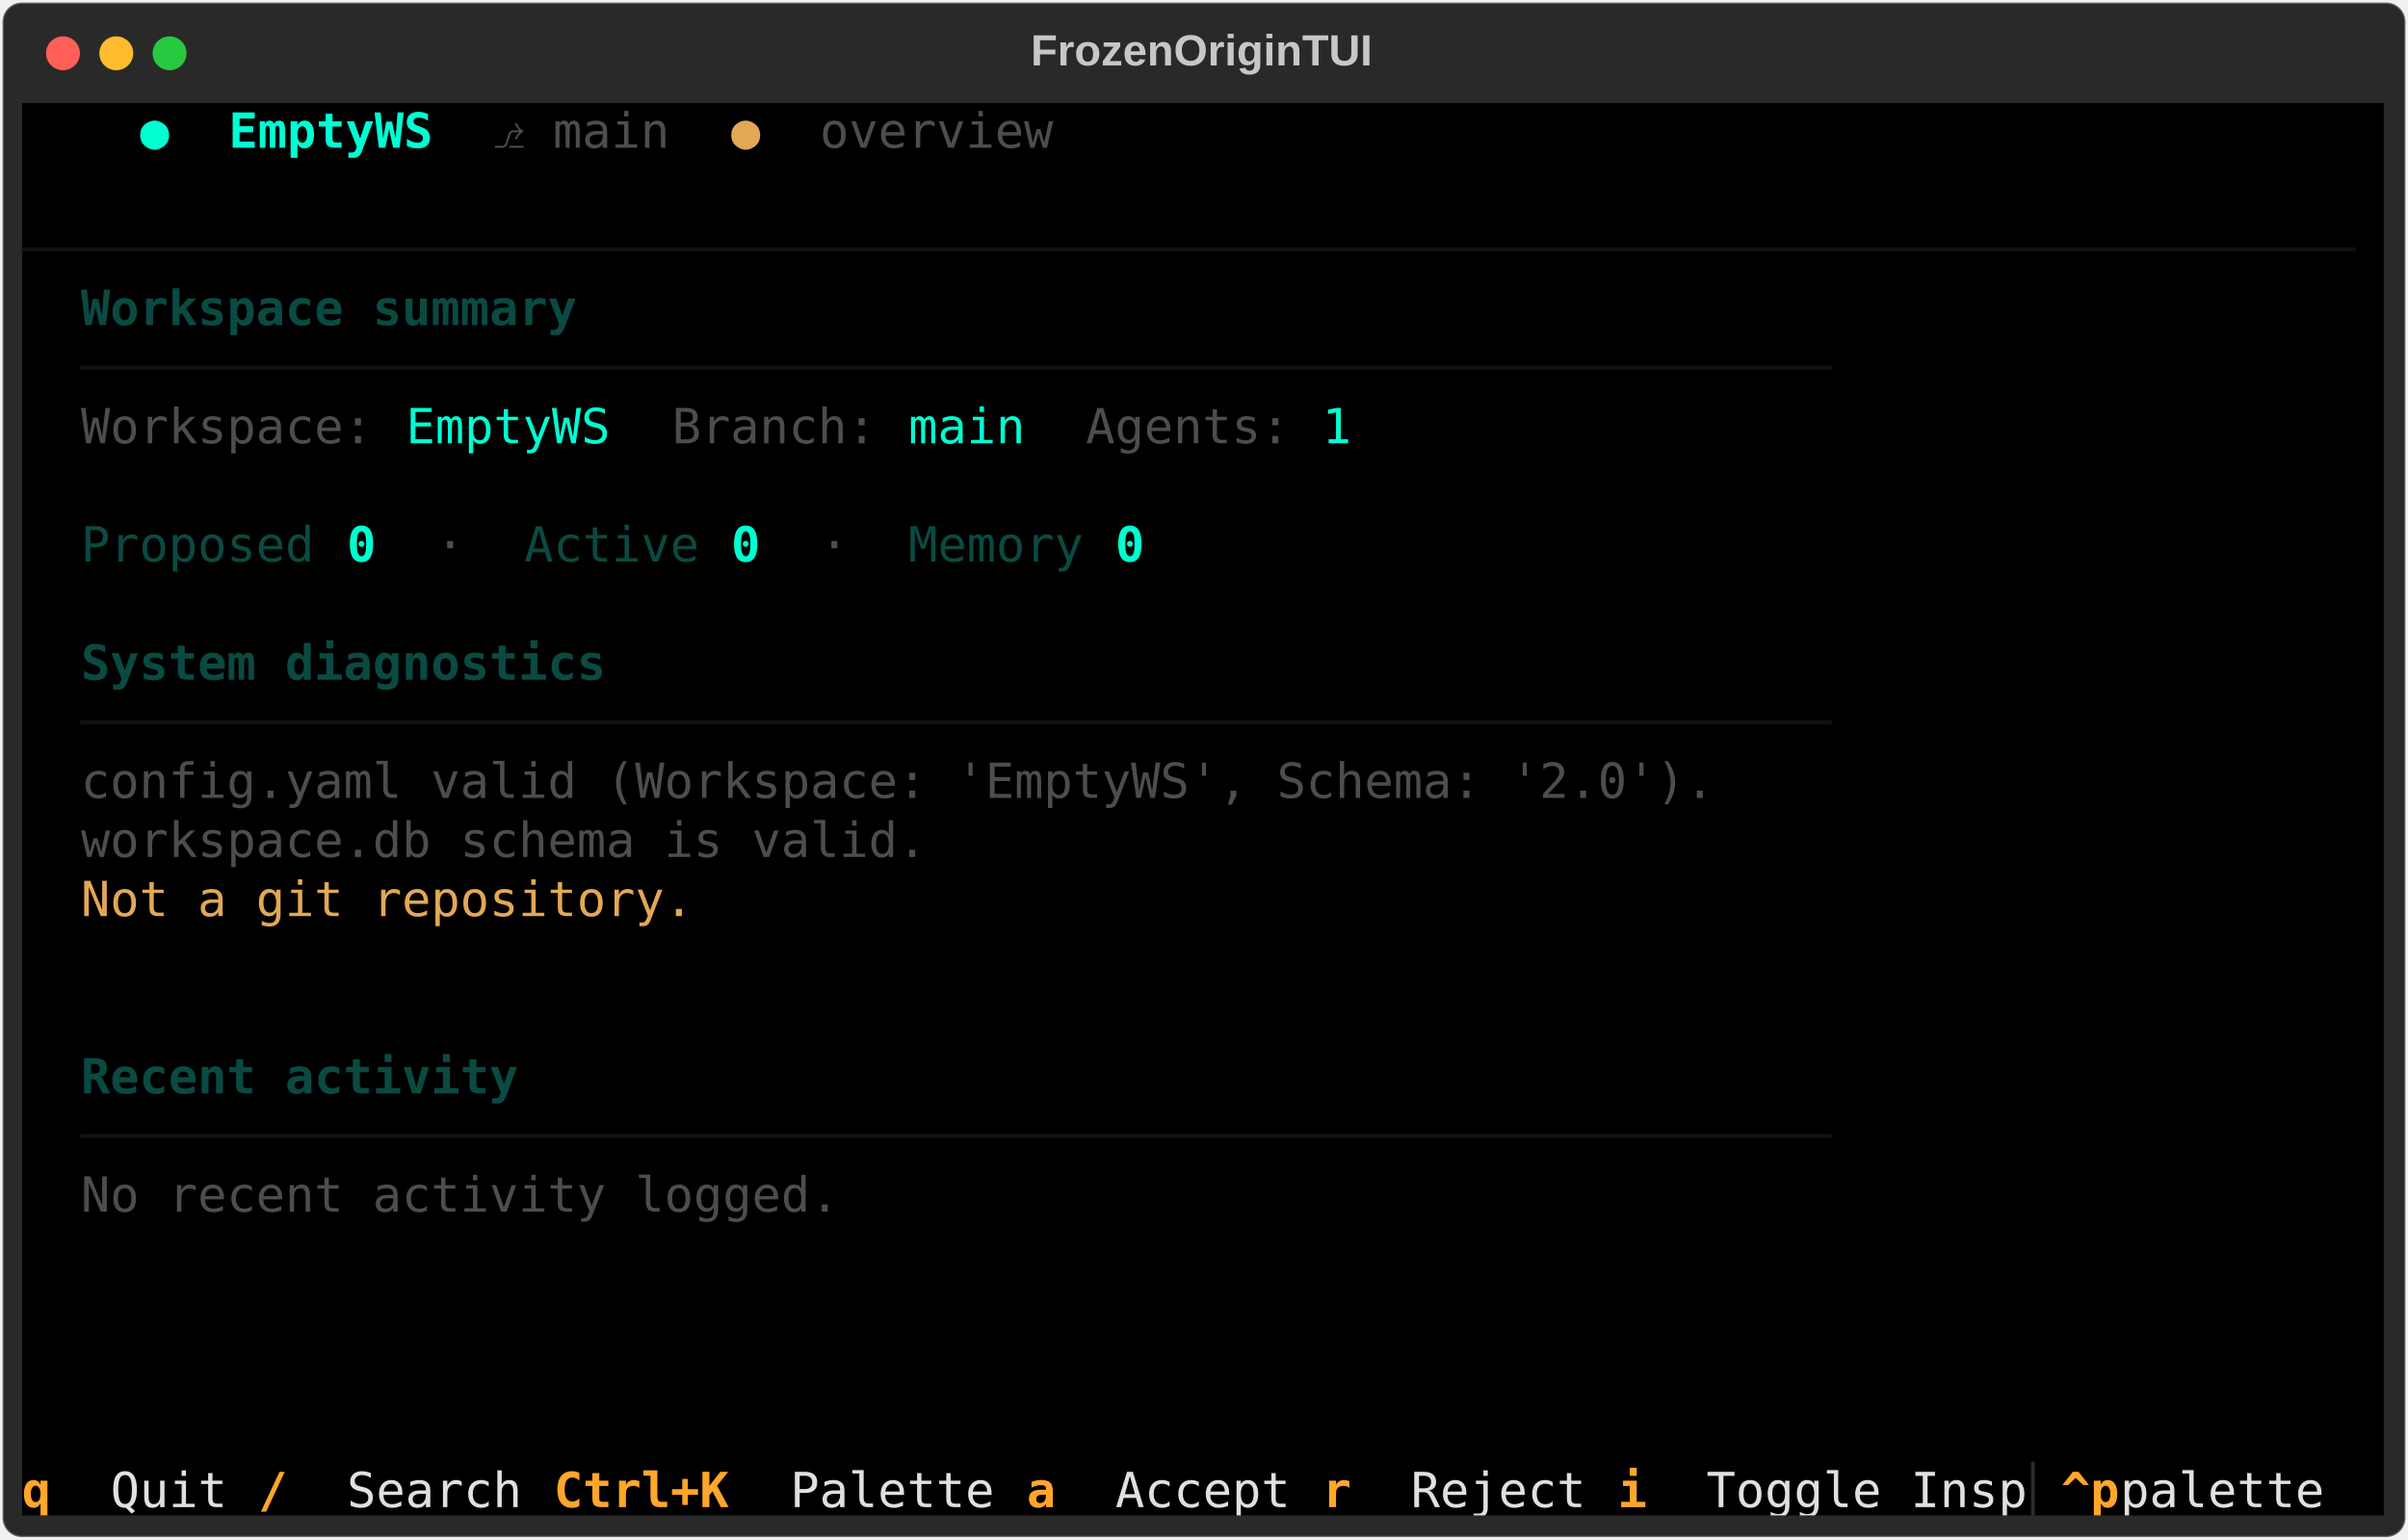
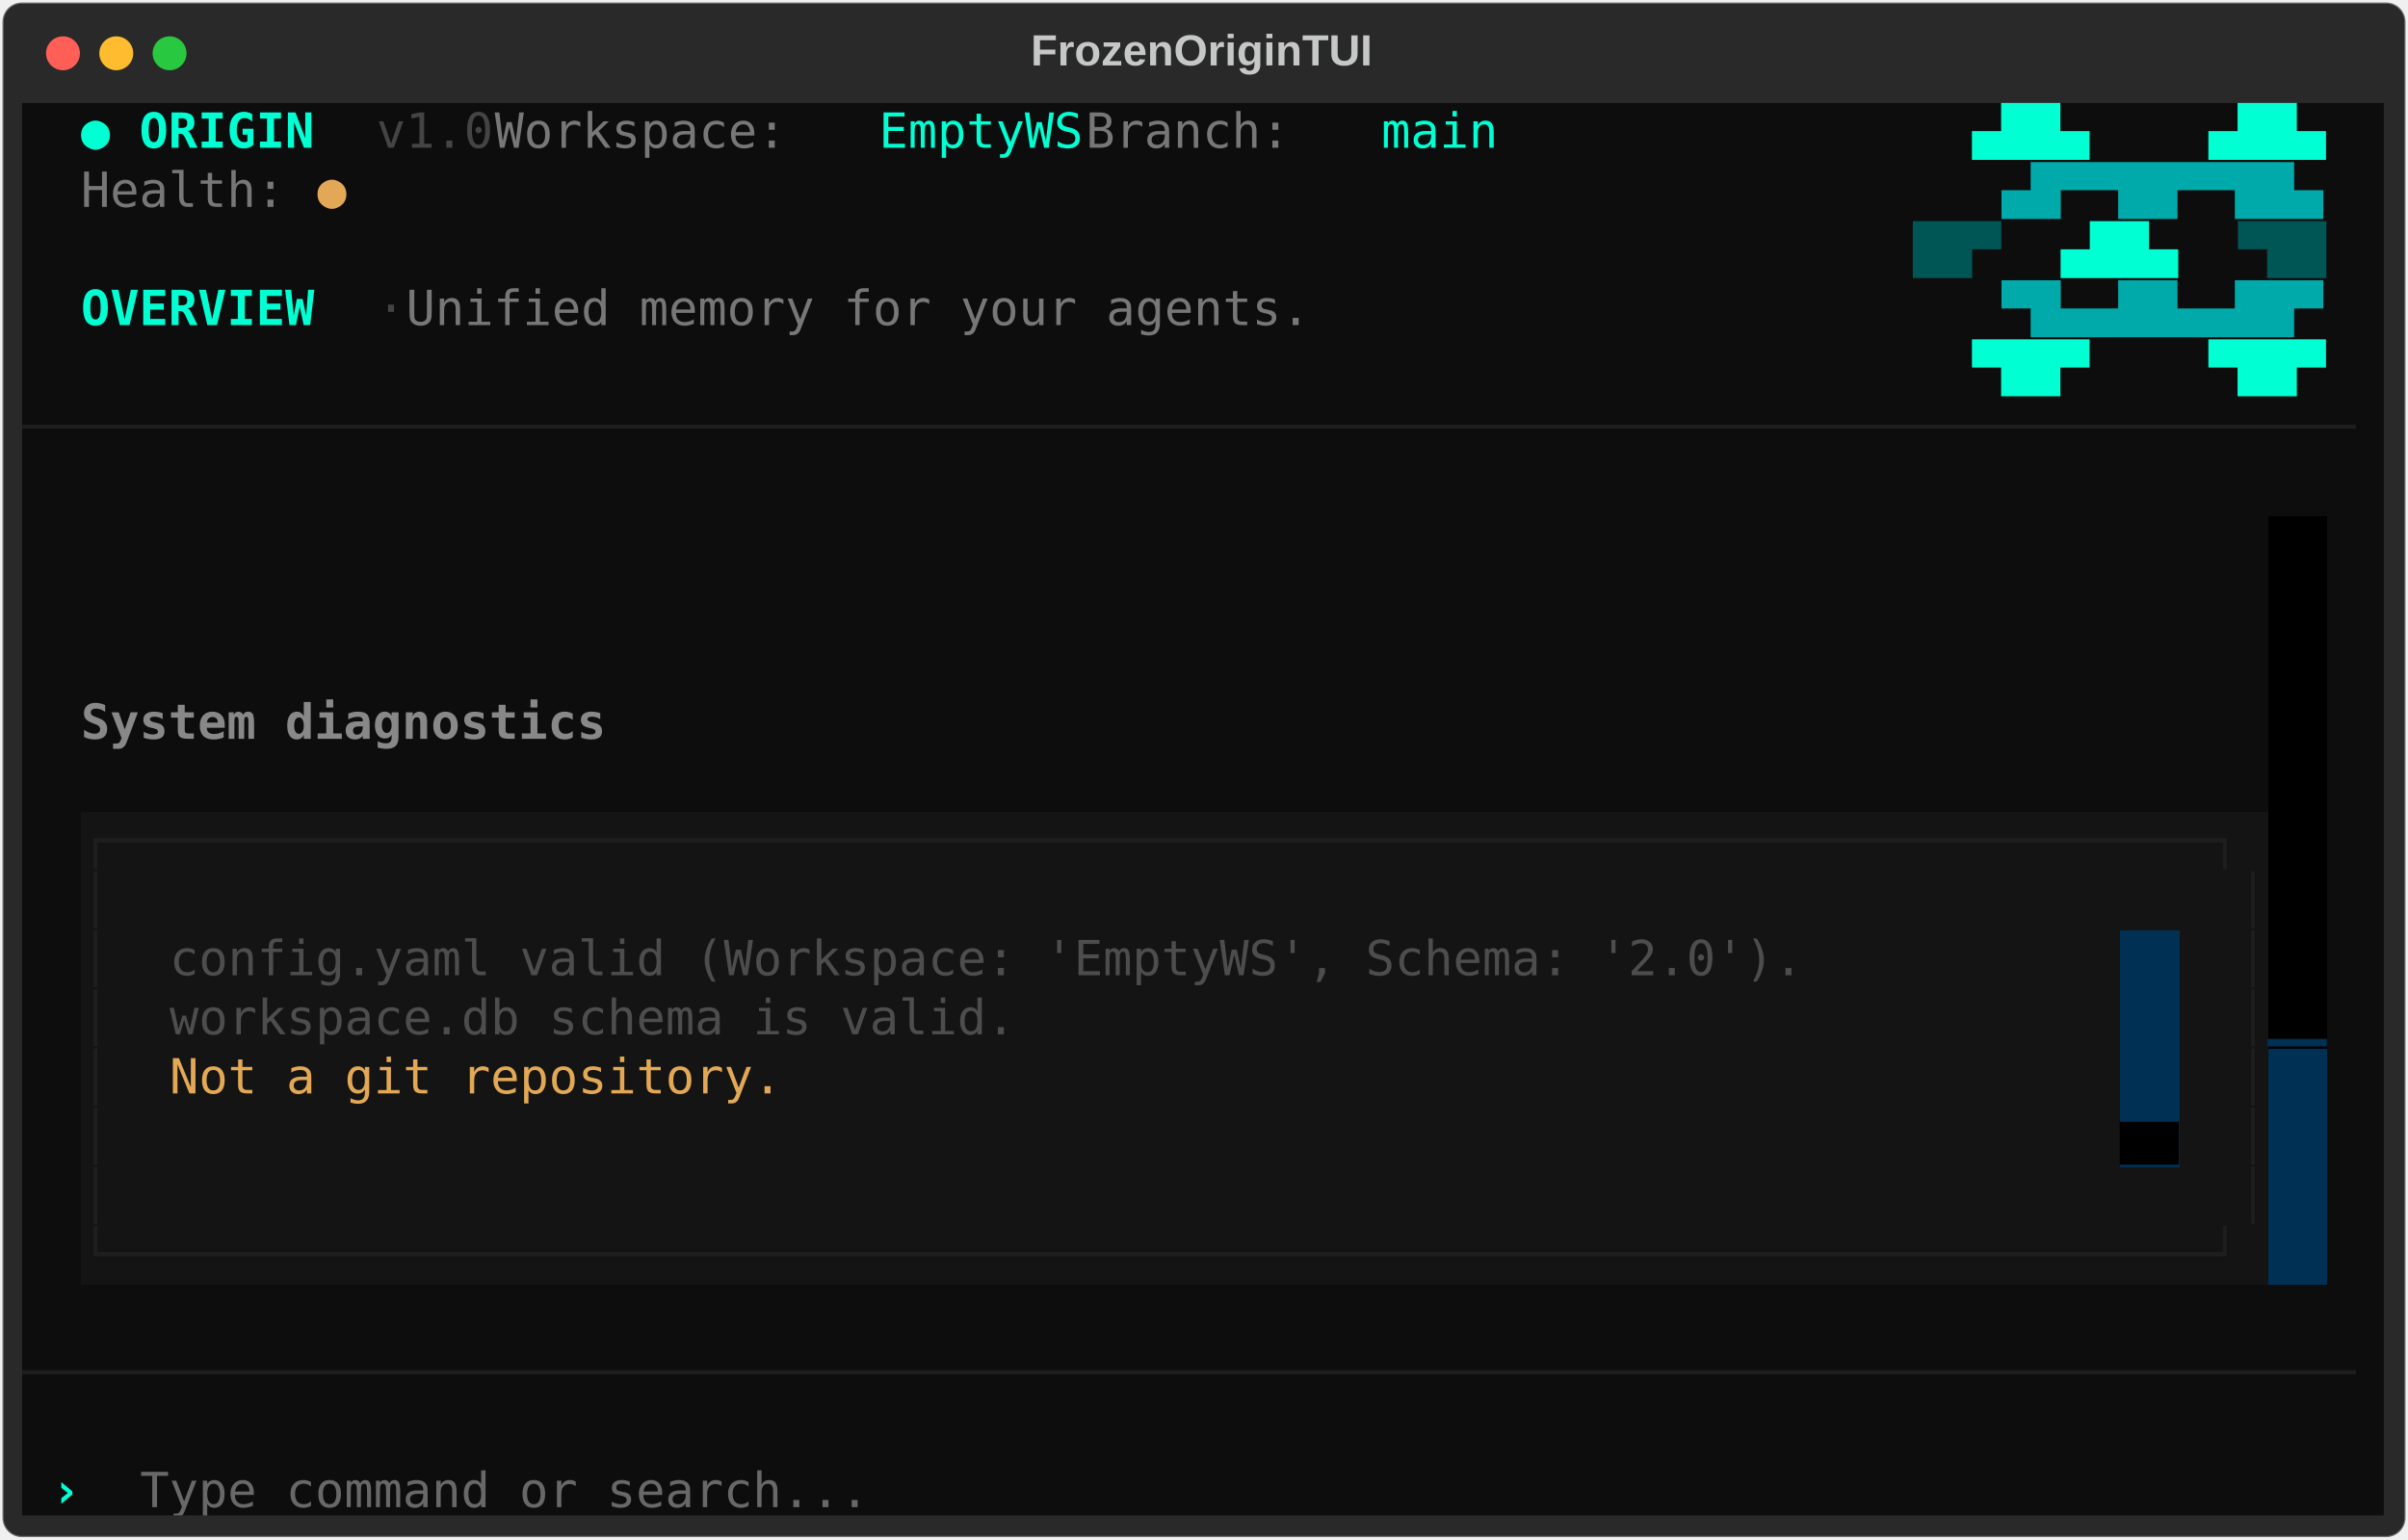
<svg xmlns="http://www.w3.org/2000/svg" class="rich-terminal" viewBox="0 0 994 635.6">
  <style>

    @font-face {
        font-family: "Fira Code";
        src: local("FiraCode-Regular"),
                url("https://cdnjs.cloudflare.com/ajax/libs/firacode/6.2.0/woff2/FiraCode-Regular.woff2") format("woff2"),
                url("https://cdnjs.cloudflare.com/ajax/libs/firacode/6.2.0/woff/FiraCode-Regular.woff") format("woff");
        font-style: normal;
        font-weight: 400;
    }
    @font-face {
        font-family: "Fira Code";
        src: local("FiraCode-Bold"),
                url("https://cdnjs.cloudflare.com/ajax/libs/firacode/6.2.0/woff2/FiraCode-Bold.woff2") format("woff2"),
                url("https://cdnjs.cloudflare.com/ajax/libs/firacode/6.2.0/woff/FiraCode-Bold.woff") format("woff");
        font-style: bold;
        font-weight: 700;
    }

    .terminal-matrix {
        font-family: Fira Code, monospace;
        font-size: 20px;
        line-height: 24.4px;
        font-variant-east-asian: full-width;
    }

    .terminal-title {
        font-size: 18px;
        font-weight: bold;
        font-family: arial;
    }

    .terminal-r1 { fill: #c5c8c6 }
- .terminal-r2 { fill: #4d4d4d }
- .terminal-r3 { fill: #00ffd2;font-weight: bold }
- .terminal-r4 { fill: #e2a855 }
- .terminal-r5 { fill: #111111 }
- .terminal-r6 { fill: #0a4a42;font-weight: bold }
- .terminal-r7 { fill: #e0e0e0 }
- .terminal-r8 { fill: #00ffd2 }
- .terminal-r9 { fill: #0a4a42 }
- .terminal-r10 { fill: #ffa62b;font-weight: bold }
- .terminal-r11 { fill: #2c2c2c }
+ .terminal-r2 { fill: #00ffd2;font-weight: bold }
+ .terminal-r3 { fill: #777777 }
+ .terminal-r4 { fill: #444444 }
+ .terminal-r5 { fill: #00ffd2 }
+ .terminal-r6 { fill: #e2a855 }
+ .terminal-r7 { fill: #00aaaa }
+ .terminal-r8 { fill: #005555 }
+ .terminal-r9 { fill: #1e1e1e }
+ .terminal-r10 { fill: #c0c0c0 }
+ .terminal-r11 { fill: #e0e0e0 }
+ .terminal-r12 { fill: #888888;font-weight: bold }
+ .terminal-r13 { fill: #4d4d4d }
+ .terminal-r14 { fill: #141414 }
+ .terminal-r15 { fill: #003054 }
+ .terminal-r16 { fill: #0d0d0d }
+ .terminal-r17 { fill: #000000 }
+ .terminal-r18 { fill: #686868 }
+ .terminal-r19 { fill: #ffffff }
    </style>
  <defs>
    <clipPath id="terminal-clip-terminal">
      <rect x="0" y="0" width="975.0" height="584.6" />
    </clipPath>
    <clipPath id="terminal-line-0">
      <rect x="0" y="1.5" width="976" height="24.65" />
    </clipPath>
    <clipPath id="terminal-line-1">
      <rect x="0" y="25.9" width="976" height="24.65" />
    </clipPath>
    <clipPath id="terminal-line-2">
      <rect x="0" y="50.3" width="976" height="24.65" />
    </clipPath>
    <clipPath id="terminal-line-3">
      <rect x="0" y="74.7" width="976" height="24.65" />
    </clipPath>
    <clipPath id="terminal-line-4">
      <rect x="0" y="99.1" width="976" height="24.65" />
    </clipPath>
    <clipPath id="terminal-line-5">
      <rect x="0" y="123.5" width="976" height="24.65" />
    </clipPath>
    <clipPath id="terminal-line-6">
      <rect x="0" y="147.9" width="976" height="24.65" />
    </clipPath>
    <clipPath id="terminal-line-7">
      <rect x="0" y="172.3" width="976" height="24.65" />
    </clipPath>
    <clipPath id="terminal-line-8">
      <rect x="0" y="196.7" width="976" height="24.65" />
    </clipPath>
    <clipPath id="terminal-line-9">
      <rect x="0" y="221.1" width="976" height="24.65" />
    </clipPath>
    <clipPath id="terminal-line-10">
      <rect x="0" y="245.5" width="976" height="24.65" />
    </clipPath>
    <clipPath id="terminal-line-11">
      <rect x="0" y="269.9" width="976" height="24.65" />
    </clipPath>
    <clipPath id="terminal-line-12">
      <rect x="0" y="294.3" width="976" height="24.65" />
    </clipPath>
    <clipPath id="terminal-line-13">
      <rect x="0" y="318.7" width="976" height="24.65" />
    </clipPath>
    <clipPath id="terminal-line-14">
      <rect x="0" y="343.1" width="976" height="24.65" />
    </clipPath>
    <clipPath id="terminal-line-15">
      <rect x="0" y="367.5" width="976" height="24.65" />
    </clipPath>
    <clipPath id="terminal-line-16">
      <rect x="0" y="391.9" width="976" height="24.65" />
    </clipPath>
    <clipPath id="terminal-line-17">
      <rect x="0" y="416.3" width="976" height="24.65" />
    </clipPath>
    <clipPath id="terminal-line-18">
      <rect x="0" y="440.7" width="976" height="24.65" />
    </clipPath>
    <clipPath id="terminal-line-19">
      <rect x="0" y="465.1" width="976" height="24.65" />
    </clipPath>
    <clipPath id="terminal-line-20">
      <rect x="0" y="489.5" width="976" height="24.65" />
    </clipPath>
    <clipPath id="terminal-line-21">
      <rect x="0" y="513.9" width="976" height="24.65" />
    </clipPath>
    <clipPath id="terminal-line-22">
      <rect x="0" y="538.3" width="976" height="24.65" />
    </clipPath>
  </defs>
  <rect fill="#292929" stroke="rgba(255,255,255,0.35)" stroke-width="1" x="1" y="1" width="992" height="633.6" rx="8" />
  <text class="terminal-title" fill="#c5c8c6" text-anchor="middle" x="496" y="27">FrozenOriginTUI</text>
  <g transform="translate(26,22)">
    <circle cx="0" cy="0" r="7" fill="#ff5f57" />
    <circle cx="22" cy="0" r="7" fill="#febc2e" />
    <circle cx="44" cy="0" r="7" fill="#28c840" />
  </g>
  <g transform="translate(9, 41)" clip-path="url(#terminal-clip-terminal)">
-     <rect fill="#000000" x="0" y="1.5" width="24.4" height="24.65" shape-rendering="crispEdges" />
-     <rect fill="#000000" x="24.4" y="1.5" width="24.4" height="24.65" shape-rendering="crispEdges" />
-     <rect fill="#000000" x="48.8" y="1.5" width="12.2" height="24.65" shape-rendering="crispEdges" />
-     <rect fill="#000000" x="61" y="1.5" width="24.4" height="24.65" shape-rendering="crispEdges" />
-     <rect fill="#000000" x="85.4" y="1.5" width="85.4" height="24.65" shape-rendering="crispEdges" />
-     <rect fill="#000000" x="170.8" y="1.5" width="24.4" height="24.65" shape-rendering="crispEdges" />
-     <rect fill="#000000" x="195.2" y="1.5" width="73.2" height="24.65" shape-rendering="crispEdges" />
-     <rect fill="#000000" x="268.4" y="1.5" width="24.4" height="24.65" shape-rendering="crispEdges" />
-     <rect fill="#000000" x="292.8" y="1.5" width="12.2" height="24.65" shape-rendering="crispEdges" />
-     <rect fill="#000000" x="305" y="1.5" width="24.4" height="24.65" shape-rendering="crispEdges" />
-     <rect fill="#000000" x="329.4" y="1.5" width="97.6" height="24.65" shape-rendering="crispEdges" />
-     <rect fill="#000000" x="427" y="1.5" width="549" height="24.65" shape-rendering="crispEdges" />
-     <rect fill="#000000" x="0" y="25.9" width="24.4" height="24.65" shape-rendering="crispEdges" />
-     <rect fill="#000000" x="24.4" y="25.9" width="927.2" height="24.65" shape-rendering="crispEdges" />
-     <rect fill="#000000" x="951.6" y="25.9" width="24.4" height="24.65" shape-rendering="crispEdges" />
-     <rect fill="#000000" x="0" y="50.3" width="976" height="24.65" shape-rendering="crispEdges" />
-     <rect fill="#000000" x="0" y="74.7" width="24.4" height="24.65" shape-rendering="crispEdges" />
-     <rect fill="#000000" x="24.4" y="74.7" width="207.4" height="24.65" shape-rendering="crispEdges" />
-     <rect fill="#000000" x="231.8" y="74.7" width="744.2" height="24.65" shape-rendering="crispEdges" />
-     <rect fill="#000000" x="0" y="99.1" width="24.4" height="24.65" shape-rendering="crispEdges" />
-     <rect fill="#000000" x="24.4" y="99.1" width="732" height="24.65" shape-rendering="crispEdges" />
-     <rect fill="#000000" x="756.4" y="99.1" width="219.6" height="24.65" shape-rendering="crispEdges" />
-     <rect fill="#000000" x="0" y="123.5" width="24.4" height="24.65" shape-rendering="crispEdges" />
-     <rect fill="#000000" x="24.4" y="123.5" width="122" height="24.65" shape-rendering="crispEdges" />
-     <rect fill="#000000" x="146.4" y="123.5" width="12.2" height="24.65" shape-rendering="crispEdges" />
-     <rect fill="#000000" x="158.6" y="123.5" width="85.4" height="24.65" shape-rendering="crispEdges" />
-     <rect fill="#000000" x="244" y="123.5" width="24.4" height="24.65" shape-rendering="crispEdges" />
-     <rect fill="#000000" x="268.4" y="123.5" width="85.4" height="24.65" shape-rendering="crispEdges" />
-     <rect fill="#000000" x="353.8" y="123.5" width="12.2" height="24.65" shape-rendering="crispEdges" />
-     <rect fill="#000000" x="366" y="123.5" width="48.8" height="24.65" shape-rendering="crispEdges" />
-     <rect fill="#000000" x="414.8" y="123.5" width="24.4" height="24.65" shape-rendering="crispEdges" />
-     <rect fill="#000000" x="439.2" y="123.5" width="85.4" height="24.65" shape-rendering="crispEdges" />
-     <rect fill="#000000" x="524.6" y="123.5" width="12.2" height="24.65" shape-rendering="crispEdges" />
-     <rect fill="#000000" x="536.8" y="123.5" width="12.2" height="24.65" shape-rendering="crispEdges" />
-     <rect fill="#000000" x="549" y="123.5" width="427" height="24.65" shape-rendering="crispEdges" />
-     <rect fill="#000000" x="0" y="147.9" width="976" height="24.65" shape-rendering="crispEdges" />
-     <rect fill="#000000" x="0" y="172.3" width="24.4" height="24.65" shape-rendering="crispEdges" />
-     <rect fill="#000000" x="24.4" y="172.3" width="97.6" height="24.65" shape-rendering="crispEdges" />
-     <rect fill="#000000" x="122" y="172.3" width="12.2" height="24.65" shape-rendering="crispEdges" />
-     <rect fill="#000000" x="134.2" y="172.3" width="12.2" height="24.65" shape-rendering="crispEdges" />
-     <rect fill="#000000" x="146.4" y="172.3" width="24.4" height="24.65" shape-rendering="crispEdges" />
-     <rect fill="#000000" x="170.8" y="172.3" width="12.2" height="24.65" shape-rendering="crispEdges" />
-     <rect fill="#000000" x="183" y="172.3" width="24.4" height="24.65" shape-rendering="crispEdges" />
-     <rect fill="#000000" x="207.4" y="172.3" width="73.2" height="24.65" shape-rendering="crispEdges" />
-     <rect fill="#000000" x="280.6" y="172.3" width="12.2" height="24.65" shape-rendering="crispEdges" />
-     <rect fill="#000000" x="292.8" y="172.3" width="12.2" height="24.65" shape-rendering="crispEdges" />
-     <rect fill="#000000" x="305" y="172.3" width="24.4" height="24.65" shape-rendering="crispEdges" />
-     <rect fill="#000000" x="329.4" y="172.3" width="12.2" height="24.65" shape-rendering="crispEdges" />
-     <rect fill="#000000" x="341.6" y="172.3" width="24.4" height="24.65" shape-rendering="crispEdges" />
-     <rect fill="#000000" x="366" y="172.3" width="73.2" height="24.65" shape-rendering="crispEdges" />
-     <rect fill="#000000" x="439.2" y="172.3" width="12.2" height="24.65" shape-rendering="crispEdges" />
-     <rect fill="#000000" x="451.4" y="172.3" width="12.2" height="24.65" shape-rendering="crispEdges" />
-     <rect fill="#000000" x="463.6" y="172.3" width="512.4" height="24.65" shape-rendering="crispEdges" />
-     <rect fill="#000000" x="0" y="196.7" width="976" height="24.65" shape-rendering="crispEdges" />
-     <rect fill="#000000" x="0" y="221.1" width="24.4" height="24.65" shape-rendering="crispEdges" />
-     <rect fill="#000000" x="24.4" y="221.1" width="219.6" height="24.65" shape-rendering="crispEdges" />
-     <rect fill="#000000" x="244" y="221.1" width="732" height="24.65" shape-rendering="crispEdges" />
-     <rect fill="#000000" x="0" y="245.5" width="24.4" height="24.65" shape-rendering="crispEdges" />
-     <rect fill="#000000" x="24.4" y="245.5" width="732" height="24.65" shape-rendering="crispEdges" />
-     <rect fill="#000000" x="756.4" y="245.5" width="219.6" height="24.65" shape-rendering="crispEdges" />
-     <rect fill="#000000" x="0" y="269.9" width="24.4" height="24.65" shape-rendering="crispEdges" />
-     <rect fill="#000000" x="24.4" y="269.9" width="695.4" height="24.65" shape-rendering="crispEdges" />
-     <rect fill="#000000" x="719.8" y="269.9" width="256.2" height="24.65" shape-rendering="crispEdges" />
-     <rect fill="#000000" x="0" y="294.3" width="24.4" height="24.65" shape-rendering="crispEdges" />
-     <rect fill="#000000" x="24.4" y="294.3" width="366" height="24.65" shape-rendering="crispEdges" />
-     <rect fill="#000000" x="390.4" y="294.3" width="585.6" height="24.65" shape-rendering="crispEdges" />
-     <rect fill="#000000" x="0" y="318.7" width="24.4" height="24.65" shape-rendering="crispEdges" />
-     <rect fill="#000000" x="24.4" y="318.7" width="268.4" height="24.65" shape-rendering="crispEdges" />
-     <rect fill="#000000" x="292.8" y="318.7" width="683.2" height="24.65" shape-rendering="crispEdges" />
-     <rect fill="#000000" x="0" y="343.1" width="24.4" height="24.65" shape-rendering="crispEdges" />
-     <rect fill="#000000" x="24.4" y="343.1" width="0" height="24.65" shape-rendering="crispEdges" />
-     <rect fill="#000000" x="24.4" y="343.1" width="951.6" height="24.65" shape-rendering="crispEdges" />
-     <rect fill="#000000" x="0" y="367.5" width="976" height="24.65" shape-rendering="crispEdges" />
-     <rect fill="#000000" x="0" y="391.9" width="24.4" height="24.65" shape-rendering="crispEdges" />
-     <rect fill="#000000" x="24.4" y="391.9" width="183" height="24.65" shape-rendering="crispEdges" />
-     <rect fill="#000000" x="207.4" y="391.9" width="768.6" height="24.65" shape-rendering="crispEdges" />
-     <rect fill="#000000" x="0" y="416.3" width="24.4" height="24.65" shape-rendering="crispEdges" />
-     <rect fill="#000000" x="24.4" y="416.3" width="732" height="24.65" shape-rendering="crispEdges" />
-     <rect fill="#000000" x="756.4" y="416.3" width="219.6" height="24.65" shape-rendering="crispEdges" />
-     <rect fill="#000000" x="0" y="440.7" width="24.4" height="24.65" shape-rendering="crispEdges" />
-     <rect fill="#000000" x="24.4" y="440.7" width="317.2" height="24.65" shape-rendering="crispEdges" />
-     <rect fill="#000000" x="341.6" y="440.7" width="634.4" height="24.65" shape-rendering="crispEdges" />
-     <rect fill="#000000" x="0" y="465.1" width="976" height="24.65" shape-rendering="crispEdges" />
-     <rect fill="#000000" x="0" y="489.5" width="976" height="24.65" shape-rendering="crispEdges" />
-     <rect fill="#000000" x="0" y="513.9" width="976" height="24.65" shape-rendering="crispEdges" />
-     <rect fill="#000000" x="0" y="538.3" width="976" height="24.65" shape-rendering="crispEdges" />
-     <rect fill="#000000" x="0" y="562.7" width="36.6" height="24.65" shape-rendering="crispEdges" />
-     <rect fill="#000000" x="36.6" y="562.7" width="61" height="24.65" shape-rendering="crispEdges" />
-     <rect fill="#000000" x="97.6" y="562.7" width="36.6" height="24.65" shape-rendering="crispEdges" />
-     <rect fill="#000000" x="134.2" y="562.7" width="85.4" height="24.65" shape-rendering="crispEdges" />
-     <rect fill="#000000" x="219.6" y="562.7" width="97.6" height="24.65" shape-rendering="crispEdges" />
-     <rect fill="#000000" x="317.2" y="562.7" width="97.6" height="24.65" shape-rendering="crispEdges" />
-     <rect fill="#000000" x="414.8" y="562.7" width="36.6" height="24.65" shape-rendering="crispEdges" />
-     <rect fill="#000000" x="451.4" y="562.7" width="85.4" height="24.65" shape-rendering="crispEdges" />
-     <rect fill="#000000" x="536.8" y="562.7" width="36.6" height="24.65" shape-rendering="crispEdges" />
-     <rect fill="#000000" x="573.4" y="562.7" width="85.4" height="24.65" shape-rendering="crispEdges" />
-     <rect fill="#000000" x="658.8" y="562.7" width="36.6" height="24.65" shape-rendering="crispEdges" />
-     <rect fill="#000000" x="695.4" y="562.7" width="134.2" height="24.65" shape-rendering="crispEdges" />
-     <rect fill="#000000" x="829.6" y="562.7" width="12.2" height="24.65" shape-rendering="crispEdges" />
-     <rect fill="#000000" x="841.8" y="562.7" width="24.4" height="24.65" shape-rendering="crispEdges" />
-     <rect fill="#000000" x="866.2" y="562.7" width="97.6" height="24.65" shape-rendering="crispEdges" />
-     <rect fill="#000000" x="963.8" y="562.7" width="12.2" height="24.65" shape-rendering="crispEdges" />
+     <rect fill="#0d0d0d" x="0" y="1.5" width="24.4" height="24.65" shape-rendering="crispEdges" />
+     <rect fill="#0d0d0d" x="24.4" y="1.5" width="97.6" height="24.65" shape-rendering="crispEdges" />
+     <rect fill="#0d0d0d" x="122" y="1.5" width="24.4" height="24.65" shape-rendering="crispEdges" />
+     <rect fill="#0d0d0d" x="146.4" y="1.5" width="48.8" height="24.65" shape-rendering="crispEdges" />
+     <rect fill="#0d0d0d" x="195.2" y="1.5" width="158.6" height="24.65" shape-rendering="crispEdges" />
+     <rect fill="#0d0d0d" x="353.8" y="1.5" width="85.4" height="24.65" shape-rendering="crispEdges" />
+     <rect fill="#0d0d0d" x="439.2" y="1.5" width="122" height="24.65" shape-rendering="crispEdges" />
+     <rect fill="#0d0d0d" x="561.2" y="1.5" width="48.8" height="24.65" shape-rendering="crispEdges" />
+     <rect fill="#0d0d0d" x="610" y="1.5" width="195.2" height="24.65" shape-rendering="crispEdges" />
+     <rect fill="#0d0d0d" x="805.2" y="1.5" width="48.8" height="24.65" shape-rendering="crispEdges" />
+     <rect fill="#0d0d0d" x="854" y="1.5" width="48.8" height="24.65" shape-rendering="crispEdges" />
+     <rect fill="#0d0d0d" x="902.8" y="1.5" width="48.8" height="24.65" shape-rendering="crispEdges" />
+     <rect fill="#0d0d0d" x="951.6" y="1.5" width="24.4" height="24.65" shape-rendering="crispEdges" />
+     <rect fill="#0d0d0d" x="0" y="25.9" width="24.4" height="24.65" shape-rendering="crispEdges" />
+     <rect fill="#0d0d0d" x="24.4" y="25.9" width="97.6" height="24.65" shape-rendering="crispEdges" />
+     <rect fill="#0d0d0d" x="122" y="25.9" width="12.2" height="24.65" shape-rendering="crispEdges" />
+     <rect fill="#0d0d0d" x="134.2" y="25.9" width="683.2" height="24.65" shape-rendering="crispEdges" />
+     <rect fill="#0d0d0d" x="817.4" y="25.9" width="134.2" height="24.65" shape-rendering="crispEdges" />
+     <rect fill="#0d0d0d" x="951.6" y="25.9" width="24.4" height="24.65" shape-rendering="crispEdges" />
+     <rect fill="#0d0d0d" x="0" y="50.3" width="24.4" height="24.65" shape-rendering="crispEdges" />
+     <rect fill="#0d0d0d" x="24.4" y="50.3" width="756.4" height="24.65" shape-rendering="crispEdges" />
+     <rect fill="#0d0d0d" x="780.8" y="50.3" width="36.6" height="24.65" shape-rendering="crispEdges" />
+     <rect fill="#0d0d0d" x="817.4" y="50.3" width="24.4" height="24.65" shape-rendering="crispEdges" />
+     <rect fill="#0d0d0d" x="841.8" y="50.3" width="48.8" height="24.65" shape-rendering="crispEdges" />
+     <rect fill="#0d0d0d" x="890.6" y="50.3" width="24.4" height="24.65" shape-rendering="crispEdges" />
+     <rect fill="#0d0d0d" x="915" y="50.3" width="36.6" height="24.65" shape-rendering="crispEdges" />
+     <rect fill="#0d0d0d" x="951.6" y="50.3" width="24.4" height="24.65" shape-rendering="crispEdges" />
+     <rect fill="#0d0d0d" x="0" y="74.7" width="24.4" height="24.65" shape-rendering="crispEdges" />
+     <rect fill="#0d0d0d" x="24.4" y="74.7" width="97.6" height="24.65" shape-rendering="crispEdges" />
+     <rect fill="#0d0d0d" x="122" y="74.7" width="24.4" height="24.65" shape-rendering="crispEdges" />
+     <rect fill="#0d0d0d" x="146.4" y="74.7" width="12.2" height="24.65" shape-rendering="crispEdges" />
+     <rect fill="#0d0d0d" x="158.6" y="74.7" width="658.8" height="24.65" shape-rendering="crispEdges" />
+     <rect fill="#0d0d0d" x="817.4" y="74.7" width="134.2" height="24.65" shape-rendering="crispEdges" />
+     <rect fill="#0d0d0d" x="951.6" y="74.7" width="24.4" height="24.65" shape-rendering="crispEdges" />
+     <rect fill="#0d0d0d" x="0" y="99.1" width="24.4" height="24.65" shape-rendering="crispEdges" />
+     <rect fill="#0d0d0d" x="24.4" y="99.1" width="780.8" height="24.65" shape-rendering="crispEdges" />
+     <rect fill="#0d0d0d" x="805.2" y="99.1" width="48.8" height="24.65" shape-rendering="crispEdges" />
+     <rect fill="#0d0d0d" x="854" y="99.1" width="48.8" height="24.65" shape-rendering="crispEdges" />
+     <rect fill="#0d0d0d" x="902.8" y="99.1" width="48.8" height="24.65" shape-rendering="crispEdges" />
+     <rect fill="#0d0d0d" x="951.6" y="99.1" width="24.4" height="24.65" shape-rendering="crispEdges" />
+     <rect fill="#0d0d0d" x="0" y="123.5" width="976" height="24.65" shape-rendering="crispEdges" />
+     <rect fill="#0d0d0d" x="0" y="147.9" width="976" height="24.65" shape-rendering="crispEdges" />
+     <rect fill="#0d0d0d" x="0" y="172.3" width="24.4" height="24.65" shape-rendering="crispEdges" />
+     <rect fill="#0d0d0d" x="24.4" y="172.3" width="0" height="24.65" shape-rendering="crispEdges" />
+     <rect fill="#0d0d0d" x="24.4" y="172.3" width="902.8" height="24.65" shape-rendering="crispEdges" />
+     <rect fill="#000000" x="927.2" y="172.3" width="24.4" height="24.65" shape-rendering="crispEdges" />
+     <rect fill="#0d0d0d" x="951.6" y="172.3" width="24.4" height="24.65" shape-rendering="crispEdges" />
+     <rect fill="#0d0d0d" x="0" y="196.7" width="927.2" height="24.65" shape-rendering="crispEdges" />
+     <rect fill="#000000" x="927.2" y="196.7" width="24.4" height="24.65" shape-rendering="crispEdges" />
+     <rect fill="#0d0d0d" x="951.6" y="196.7" width="24.4" height="24.65" shape-rendering="crispEdges" />
+     <rect fill="#0d0d0d" x="0" y="221.1" width="927.2" height="24.65" shape-rendering="crispEdges" />
+     <rect fill="#000000" x="927.2" y="221.1" width="24.4" height="24.65" shape-rendering="crispEdges" />
+     <rect fill="#0d0d0d" x="951.6" y="221.1" width="24.4" height="24.65" shape-rendering="crispEdges" />
+     <rect fill="#0d0d0d" x="0" y="245.5" width="24.4" height="24.65" shape-rendering="crispEdges" />
+     <rect fill="#0d0d0d" x="24.4" y="245.5" width="219.6" height="24.65" shape-rendering="crispEdges" />
+     <rect fill="#0d0d0d" x="244" y="245.5" width="683.2" height="24.65" shape-rendering="crispEdges" />
+     <rect fill="#000000" x="927.2" y="245.5" width="24.4" height="24.65" shape-rendering="crispEdges" />
+     <rect fill="#0d0d0d" x="951.6" y="245.5" width="24.4" height="24.65" shape-rendering="crispEdges" />
+     <rect fill="#0d0d0d" x="0" y="269.9" width="927.2" height="24.65" shape-rendering="crispEdges" />
+     <rect fill="#000000" x="927.2" y="269.9" width="24.4" height="24.65" shape-rendering="crispEdges" />
+     <rect fill="#0d0d0d" x="951.6" y="269.9" width="24.4" height="24.65" shape-rendering="crispEdges" />
+     <rect fill="#0d0d0d" x="0" y="294.3" width="24.4" height="24.65" shape-rendering="crispEdges" />
+     <rect fill="#141414" x="24.4" y="294.3" width="902.8" height="24.65" shape-rendering="crispEdges" />
+     <rect fill="#000000" x="927.2" y="294.3" width="24.4" height="24.65" shape-rendering="crispEdges" />
+     <rect fill="#0d0d0d" x="951.6" y="294.3" width="24.4" height="24.65" shape-rendering="crispEdges" />
+     <rect fill="#0d0d0d" x="0" y="318.7" width="24.4" height="24.65" shape-rendering="crispEdges" />
+     <rect fill="#141414" x="24.4" y="318.7" width="12.2" height="24.65" shape-rendering="crispEdges" />
+     <rect fill="#141414" x="36.6" y="318.7" width="878.4" height="24.65" shape-rendering="crispEdges" />
+     <rect fill="#141414" x="915" y="318.7" width="12.2" height="24.65" shape-rendering="crispEdges" />
+     <rect fill="#000000" x="927.2" y="318.7" width="24.4" height="24.65" shape-rendering="crispEdges" />
+     <rect fill="#0d0d0d" x="951.6" y="318.7" width="24.4" height="24.65" shape-rendering="crispEdges" />
+     <rect fill="#0d0d0d" x="0" y="343.1" width="24.4" height="24.65" shape-rendering="crispEdges" />
+     <rect fill="#141414" x="24.4" y="343.1" width="12.2" height="24.65" shape-rendering="crispEdges" />
+     <rect fill="#141414" x="36.6" y="343.1" width="24.4" height="24.65" shape-rendering="crispEdges" />
+     <rect fill="#141414" x="61" y="343.1" width="695.4" height="24.65" shape-rendering="crispEdges" />
+     <rect fill="#141414" x="756.4" y="343.1" width="109.8" height="24.65" shape-rendering="crispEdges" />
+     <rect fill="#003054" x="866.2" y="343.1" width="24.4" height="24.65" shape-rendering="crispEdges" />
+     <rect fill="#141414" x="890.6" y="343.1" width="24.4" height="24.65" shape-rendering="crispEdges" />
+     <rect fill="#141414" x="915" y="343.1" width="12.2" height="24.65" shape-rendering="crispEdges" />
+     <rect fill="#000000" x="927.2" y="343.1" width="24.4" height="24.65" shape-rendering="crispEdges" />
+     <rect fill="#0d0d0d" x="951.6" y="343.1" width="24.4" height="24.65" shape-rendering="crispEdges" />
+     <rect fill="#0d0d0d" x="0" y="367.5" width="24.4" height="24.65" shape-rendering="crispEdges" />
+     <rect fill="#141414" x="24.4" y="367.5" width="12.2" height="24.65" shape-rendering="crispEdges" />
+     <rect fill="#141414" x="36.6" y="367.5" width="24.4" height="24.65" shape-rendering="crispEdges" />
+     <rect fill="#141414" x="61" y="367.5" width="366" height="24.65" shape-rendering="crispEdges" />
+     <rect fill="#141414" x="427" y="367.5" width="439.2" height="24.65" shape-rendering="crispEdges" />
+     <rect fill="#003054" x="866.2" y="367.5" width="24.4" height="24.65" shape-rendering="crispEdges" />
+     <rect fill="#141414" x="890.6" y="367.5" width="24.4" height="24.65" shape-rendering="crispEdges" />
+     <rect fill="#141414" x="915" y="367.5" width="12.2" height="24.65" shape-rendering="crispEdges" />
+     <rect fill="#000000" x="927.2" y="367.5" width="24.4" height="24.65" shape-rendering="crispEdges" />
+     <rect fill="#0d0d0d" x="951.6" y="367.5" width="24.4" height="24.65" shape-rendering="crispEdges" />
+     <rect fill="#0d0d0d" x="0" y="391.9" width="24.4" height="24.65" shape-rendering="crispEdges" />
+     <rect fill="#141414" x="24.4" y="391.9" width="12.2" height="24.65" shape-rendering="crispEdges" />
+     <rect fill="#141414" x="36.6" y="391.9" width="24.4" height="24.65" shape-rendering="crispEdges" />
+     <rect fill="#141414" x="61" y="391.9" width="268.4" height="24.65" shape-rendering="crispEdges" />
+     <rect fill="#141414" x="329.4" y="391.9" width="536.8" height="24.65" shape-rendering="crispEdges" />
+     <rect fill="#003054" x="866.2" y="391.9" width="24.4" height="24.65" shape-rendering="crispEdges" />
+     <rect fill="#141414" x="890.6" y="391.9" width="24.4" height="24.65" shape-rendering="crispEdges" />
+     <rect fill="#141414" x="915" y="391.9" width="12.2" height="24.65" shape-rendering="crispEdges" />
+     <rect fill="#003054" x="927.2" y="391.9" width="24.4" height="24.65" shape-rendering="crispEdges" />
+     <rect fill="#0d0d0d" x="951.6" y="391.9" width="24.4" height="24.65" shape-rendering="crispEdges" />
+     <rect fill="#0d0d0d" x="0" y="416.3" width="24.4" height="24.65" shape-rendering="crispEdges" />
+     <rect fill="#141414" x="24.4" y="416.3" width="12.2" height="24.65" shape-rendering="crispEdges" />
+     <rect fill="#141414" x="36.6" y="416.3" width="24.4" height="24.65" shape-rendering="crispEdges" />
+     <rect fill="#141414" x="61" y="416.3" width="0" height="24.65" shape-rendering="crispEdges" />
+     <rect fill="#141414" x="61" y="416.3" width="805.2" height="24.65" shape-rendering="crispEdges" />
+     <rect fill="#003054" x="866.2" y="416.3" width="24.4" height="24.65" shape-rendering="crispEdges" />
+     <rect fill="#141414" x="890.6" y="416.3" width="24.4" height="24.65" shape-rendering="crispEdges" />
+     <rect fill="#141414" x="915" y="416.3" width="12.2" height="24.65" shape-rendering="crispEdges" />
+     <rect fill="#003054" x="927.2" y="416.3" width="24.4" height="24.65" shape-rendering="crispEdges" />
+     <rect fill="#0d0d0d" x="951.6" y="416.3" width="24.4" height="24.65" shape-rendering="crispEdges" />
+     <rect fill="#0d0d0d" x="0" y="440.7" width="24.4" height="24.65" shape-rendering="crispEdges" />
+     <rect fill="#141414" x="24.4" y="440.7" width="12.2" height="24.65" shape-rendering="crispEdges" />
+     <rect fill="#141414" x="36.6" y="440.7" width="878.4" height="24.65" shape-rendering="crispEdges" />
+     <rect fill="#141414" x="915" y="440.7" width="12.2" height="24.65" shape-rendering="crispEdges" />
+     <rect fill="#003054" x="927.2" y="440.7" width="24.4" height="24.65" shape-rendering="crispEdges" />
+     <rect fill="#0d0d0d" x="951.6" y="440.7" width="24.4" height="24.65" shape-rendering="crispEdges" />
+     <rect fill="#0d0d0d" x="0" y="465.1" width="24.4" height="24.65" shape-rendering="crispEdges" />
+     <rect fill="#141414" x="24.4" y="465.1" width="902.8" height="24.65" shape-rendering="crispEdges" />
+     <rect fill="#003054" x="927.2" y="465.1" width="24.4" height="24.65" shape-rendering="crispEdges" />
+     <rect fill="#0d0d0d" x="951.6" y="465.1" width="24.4" height="24.65" shape-rendering="crispEdges" />
+     <rect fill="#0d0d0d" x="0" y="489.5" width="976" height="24.65" shape-rendering="crispEdges" />
+     <rect fill="#0d0d0d" x="0" y="513.9" width="976" height="24.65" shape-rendering="crispEdges" />
+     <rect fill="#0d0d0d" x="0" y="538.3" width="976" height="24.65" shape-rendering="crispEdges" />
+     <rect fill="#0d0d0d" x="0" y="562.7" width="12.2" height="24.65" shape-rendering="crispEdges" />
+     <rect fill="#0d0d0d" x="12.2" y="562.7" width="36.6" height="24.65" shape-rendering="crispEdges" />
+     <rect fill="#0d0d0d" x="48.8" y="562.7" width="305" height="24.65" shape-rendering="crispEdges" />
+     <rect fill="#0d0d0d" x="353.8" y="562.7" width="610" height="24.65" shape-rendering="crispEdges" />
+     <rect fill="#0d0d0d" x="963.8" y="562.7" width="12.2" height="24.65" shape-rendering="crispEdges" />
    <g class="terminal-matrix">
-       <text class="terminal-r3" x="48.8" y="20" textLength="12.2" clip-path="url(#terminal-line-0)">●</text>
-       <text class="terminal-r3" x="85.4" y="20" textLength="85.4" clip-path="url(#terminal-line-0)">EmptyWS</text>
-       <text class="terminal-r2" x="195.2" y="20" textLength="73.2" clip-path="url(#terminal-line-0)">⎇ main</text>
-       <text class="terminal-r4" x="292.8" y="20" textLength="12.2" clip-path="url(#terminal-line-0)">●</text>
-       <text class="terminal-r2" x="329.4" y="20" textLength="97.6" clip-path="url(#terminal-line-0)">overview</text>
+       <text class="terminal-r2" x="24.4" y="20" textLength="97.6" clip-path="url(#terminal-line-0)">● ORIGIN</text>
+       <text class="terminal-r4" x="146.4" y="20" textLength="48.8" clip-path="url(#terminal-line-0)">v1.0</text>
+       <text class="terminal-r3" x="195.2" y="20" textLength="158.6" clip-path="url(#terminal-line-0)">  Workspace: </text>
+       <text class="terminal-r5" x="353.8" y="20" textLength="85.4" clip-path="url(#terminal-line-0)">EmptyWS</text>
+       <text class="terminal-r3" x="439.2" y="20" textLength="122" clip-path="url(#terminal-line-0)">  Branch: </text>
+       <text class="terminal-r5" x="561.2" y="20" textLength="48.8" clip-path="url(#terminal-line-0)">main</text>
+       <text class="terminal-r5" x="805.2" y="20" textLength="48.8" clip-path="url(#terminal-line-0)">▄██▄</text>
+       <text class="terminal-r5" x="902.8" y="20" textLength="48.8" clip-path="url(#terminal-line-0)">▄██▄</text>
      <text class="terminal-r1" x="976" y="20" textLength="12.2" clip-path="url(#terminal-line-0)">
</text>
+       <text class="terminal-r3" x="24.4" y="44.4" textLength="97.6" clip-path="url(#terminal-line-1)">Health: </text>
+       <text class="terminal-r6" x="122" y="44.4" textLength="12.2" clip-path="url(#terminal-line-1)">●</text>
+       <text class="terminal-r7" x="817.4" y="44.4" textLength="134.2" clip-path="url(#terminal-line-1)">▄█▀▀██▀▀██▄</text>
      <text class="terminal-r1" x="976" y="44.4" textLength="12.2" clip-path="url(#terminal-line-1)">
</text>
-       <text class="terminal-r5" x="0" y="68.8" textLength="976" clip-path="url(#terminal-line-2)">────────────────────────────────────────────────────────────────────────────────</text>
+       <text class="terminal-r8" x="780.8" y="68.8" textLength="36.6" clip-path="url(#terminal-line-2)">██▀</text>
+       <text class="terminal-r5" x="841.8" y="68.8" textLength="48.8" clip-path="url(#terminal-line-2)">▄██▄</text>
+       <text class="terminal-r8" x="915" y="68.8" textLength="36.6" clip-path="url(#terminal-line-2)">▀██</text>
      <text class="terminal-r1" x="976" y="68.8" textLength="12.2" clip-path="url(#terminal-line-2)">
</text>
-       <text class="terminal-r6" x="24.4" y="93.2" textLength="207.4" clip-path="url(#terminal-line-3)">Workspace summary</text>
+       <text class="terminal-r2" x="24.4" y="93.2" textLength="97.6" clip-path="url(#terminal-line-3)">OVERVIEW</text>
+       <text class="terminal-r4" x="146.4" y="93.2" textLength="12.2" clip-path="url(#terminal-line-3)">·</text>
+       <text class="terminal-r3" x="158.6" y="93.2" textLength="658.8" clip-path="url(#terminal-line-3)">  Unified memory for your agents.                     </text>
+       <text class="terminal-r7" x="817.4" y="93.2" textLength="134.2" clip-path="url(#terminal-line-3)">▀█▄▄██▄▄██▀</text>
      <text class="terminal-r1" x="976" y="93.2" textLength="12.2" clip-path="url(#terminal-line-3)">
</text>
-       <text class="terminal-r5" x="24.4" y="117.6" textLength="732" clip-path="url(#terminal-line-4)">────────────────────────────────────────────────────────────</text>
+       <text class="terminal-r5" x="805.2" y="117.6" textLength="48.8" clip-path="url(#terminal-line-4)">▀██▀</text>
+       <text class="terminal-r5" x="902.8" y="117.6" textLength="48.8" clip-path="url(#terminal-line-4)">▀██▀</text>
      <text class="terminal-r1" x="976" y="117.6" textLength="12.2" clip-path="url(#terminal-line-4)">
</text>
-       <text class="terminal-r2" x="24.4" y="142" textLength="122" clip-path="url(#terminal-line-5)">Workspace:</text>
-       <text class="terminal-r8" x="158.6" y="142" textLength="85.4" clip-path="url(#terminal-line-5)">EmptyWS</text>
-       <text class="terminal-r2" x="268.4" y="142" textLength="85.4" clip-path="url(#terminal-line-5)">Branch:</text>
-       <text class="terminal-r8" x="366" y="142" textLength="48.8" clip-path="url(#terminal-line-5)">main</text>
-       <text class="terminal-r2" x="439.2" y="142" textLength="85.4" clip-path="url(#terminal-line-5)">Agents:</text>
-       <text class="terminal-r8" x="536.8" y="142" textLength="12.2" clip-path="url(#terminal-line-5)">1</text>
+       <text class="terminal-r9" x="0" y="142" textLength="976" clip-path="url(#terminal-line-5)">────────────────────────────────────────────────────────────────────────────────</text>
      <text class="terminal-r1" x="976" y="142" textLength="12.2" clip-path="url(#terminal-line-5)">
</text>
      <text class="terminal-r1" x="976" y="166.4" textLength="12.2" clip-path="url(#terminal-line-6)">
</text>
-       <text class="terminal-r9" x="24.4" y="190.8" textLength="97.6" clip-path="url(#terminal-line-7)">Proposed</text>
-       <text class="terminal-r3" x="134.2" y="190.8" textLength="12.2" clip-path="url(#terminal-line-7)">0</text>
-       <text class="terminal-r2" x="170.8" y="190.8" textLength="12.2" clip-path="url(#terminal-line-7)">·</text>
-       <text class="terminal-r9" x="207.4" y="190.8" textLength="73.2" clip-path="url(#terminal-line-7)">Active</text>
-       <text class="terminal-r3" x="292.8" y="190.8" textLength="12.2" clip-path="url(#terminal-line-7)">0</text>
-       <text class="terminal-r2" x="329.4" y="190.8" textLength="12.2" clip-path="url(#terminal-line-7)">·</text>
-       <text class="terminal-r9" x="366" y="190.8" textLength="73.2" clip-path="url(#terminal-line-7)">Memory</text>
-       <text class="terminal-r3" x="451.4" y="190.8" textLength="12.2" clip-path="url(#terminal-line-7)">0</text>
      <text class="terminal-r1" x="976" y="190.8" textLength="12.2" clip-path="url(#terminal-line-7)">
</text>
      <text class="terminal-r1" x="976" y="215.2" textLength="12.2" clip-path="url(#terminal-line-8)">
</text>
-       <text class="terminal-r6" x="24.4" y="239.6" textLength="219.6" clip-path="url(#terminal-line-9)">System diagnostics</text>
      <text class="terminal-r1" x="976" y="239.6" textLength="12.2" clip-path="url(#terminal-line-9)">
</text>
-       <text class="terminal-r5" x="24.4" y="264" textLength="732" clip-path="url(#terminal-line-10)">────────────────────────────────────────────────────────────</text>
+       <text class="terminal-r12" x="24.4" y="264" textLength="219.6" clip-path="url(#terminal-line-10)">System diagnostics</text>
      <text class="terminal-r1" x="976" y="264" textLength="12.2" clip-path="url(#terminal-line-10)">
</text>
-       <text class="terminal-r2" x="24.4" y="288.4" textLength="695.4" clip-path="url(#terminal-line-11)"> config.yaml valid (Workspace: 'EmptyWS', Schema: '2.0').</text>
      <text class="terminal-r1" x="976" y="288.4" textLength="12.2" clip-path="url(#terminal-line-11)">
</text>
-       <text class="terminal-r2" x="24.4" y="312.8" textLength="366" clip-path="url(#terminal-line-12)"> workspace.db schema is valid.</text>
+       <text class="terminal-r9" x="24.4" y="312.8" textLength="902.8" clip-path="url(#terminal-line-12)">┌────────────────────────────────────────────────────────────────────────┐</text>
      <text class="terminal-r1" x="976" y="312.8" textLength="12.2" clip-path="url(#terminal-line-12)">
</text>
-       <text class="terminal-r4" x="24.4" y="337.2" textLength="268.4" clip-path="url(#terminal-line-13)"> Not a git repository.</text>
+       <text class="terminal-r9" x="24.4" y="337.2" textLength="12.2" clip-path="url(#terminal-line-13)">│</text>
+       <text class="terminal-r9" x="915" y="337.2" textLength="12.2" clip-path="url(#terminal-line-13)">│</text>
      <text class="terminal-r1" x="976" y="337.2" textLength="12.2" clip-path="url(#terminal-line-13)">
</text>
+       <text class="terminal-r9" x="24.4" y="361.6" textLength="12.2" clip-path="url(#terminal-line-14)">│</text>
+       <text class="terminal-r13" x="61" y="361.6" textLength="695.4" clip-path="url(#terminal-line-14)"> config.yaml valid (Workspace: 'EmptyWS', Schema: '2.0').</text>
+       <text class="terminal-r9" x="915" y="361.6" textLength="12.2" clip-path="url(#terminal-line-14)">│</text>
      <text class="terminal-r1" x="976" y="361.6" textLength="12.2" clip-path="url(#terminal-line-14)">
</text>
+       <text class="terminal-r9" x="24.4" y="386" textLength="12.2" clip-path="url(#terminal-line-15)">│</text>
+       <text class="terminal-r13" x="61" y="386" textLength="366" clip-path="url(#terminal-line-15)"> workspace.db schema is valid.</text>
+       <text class="terminal-r9" x="915" y="386" textLength="12.2" clip-path="url(#terminal-line-15)">│</text>
+       <text class="terminal-r15" x="927.2" y="386" textLength="24.4" clip-path="url(#terminal-line-15)">▁▁</text>
      <text class="terminal-r1" x="976" y="386" textLength="12.2" clip-path="url(#terminal-line-15)">
</text>
-       <text class="terminal-r6" x="24.4" y="410.4" textLength="183" clip-path="url(#terminal-line-16)">Recent activity</text>
+       <text class="terminal-r9" x="24.4" y="410.4" textLength="12.2" clip-path="url(#terminal-line-16)">│</text>
+       <text class="terminal-r6" x="61" y="410.4" textLength="268.4" clip-path="url(#terminal-line-16)"> Not a git repository.</text>
+       <text class="terminal-r9" x="915" y="410.4" textLength="12.2" clip-path="url(#terminal-line-16)">│</text>
      <text class="terminal-r1" x="976" y="410.4" textLength="12.2" clip-path="url(#terminal-line-16)">
</text>
-       <text class="terminal-r5" x="24.4" y="434.8" textLength="732" clip-path="url(#terminal-line-17)">────────────────────────────────────────────────────────────</text>
+       <text class="terminal-r9" x="24.4" y="434.8" textLength="12.2" clip-path="url(#terminal-line-17)">│</text>
+       <text class="terminal-r17" x="866.2" y="434.8" textLength="24.4" clip-path="url(#terminal-line-17)">▆▆</text>
+       <text class="terminal-r9" x="915" y="434.8" textLength="12.2" clip-path="url(#terminal-line-17)">│</text>
      <text class="terminal-r1" x="976" y="434.8" textLength="12.2" clip-path="url(#terminal-line-17)">
</text>
-       <text class="terminal-r2" x="24.4" y="459.2" textLength="317.2" clip-path="url(#terminal-line-18)">No recent activity logged.</text>
+       <text class="terminal-r9" x="24.4" y="459.2" textLength="12.2" clip-path="url(#terminal-line-18)">│</text>
+       <text class="terminal-r9" x="915" y="459.2" textLength="12.2" clip-path="url(#terminal-line-18)">│</text>
      <text class="terminal-r1" x="976" y="459.2" textLength="12.2" clip-path="url(#terminal-line-18)">
</text>
+       <text class="terminal-r9" x="24.4" y="483.6" textLength="902.8" clip-path="url(#terminal-line-19)">└────────────────────────────────────────────────────────────────────────┘</text>
      <text class="terminal-r1" x="976" y="483.6" textLength="12.2" clip-path="url(#terminal-line-19)">
</text>
      <text class="terminal-r1" x="976" y="508" textLength="12.2" clip-path="url(#terminal-line-20)">
</text>
+       <text class="terminal-r9" x="0" y="532.4" textLength="976" clip-path="url(#terminal-line-21)">────────────────────────────────────────────────────────────────────────────────</text>
      <text class="terminal-r1" x="976" y="532.4" textLength="12.2" clip-path="url(#terminal-line-21)">
</text>
      <text class="terminal-r1" x="976" y="556.8" textLength="12.2" clip-path="url(#terminal-line-22)">
</text>
-       <text class="terminal-r10" x="0" y="581.2" textLength="36.6" clip-path="url(#terminal-line-23)"> q </text>
-       <text class="terminal-r7" x="36.6" y="581.2" textLength="61" clip-path="url(#terminal-line-23)">Quit </text>
-       <text class="terminal-r10" x="97.6" y="581.2" textLength="36.6" clip-path="url(#terminal-line-23)"> / </text>
-       <text class="terminal-r7" x="134.2" y="581.2" textLength="85.4" clip-path="url(#terminal-line-23)">Search </text>
-       <text class="terminal-r10" x="219.6" y="581.2" textLength="97.6" clip-path="url(#terminal-line-23)"> Ctrl+K </text>
-       <text class="terminal-r7" x="317.2" y="581.2" textLength="97.6" clip-path="url(#terminal-line-23)">Palette </text>
-       <text class="terminal-r10" x="414.8" y="581.2" textLength="36.6" clip-path="url(#terminal-line-23)"> a </text>
-       <text class="terminal-r7" x="451.4" y="581.2" textLength="85.4" clip-path="url(#terminal-line-23)">Accept </text>
-       <text class="terminal-r10" x="536.8" y="581.2" textLength="36.6" clip-path="url(#terminal-line-23)"> r </text>
-       <text class="terminal-r7" x="573.4" y="581.2" textLength="85.4" clip-path="url(#terminal-line-23)">Reject </text>
-       <text class="terminal-r10" x="658.8" y="581.2" textLength="36.6" clip-path="url(#terminal-line-23)"> i </text>
-       <text class="terminal-r7" x="695.4" y="581.2" textLength="134.2" clip-path="url(#terminal-line-23)">Toggle Insp</text>
-       <text class="terminal-r11" x="829.6" y="581.2" textLength="12.2" clip-path="url(#terminal-line-23)">▏</text>
-       <text class="terminal-r10" x="841.8" y="581.2" textLength="24.4" clip-path="url(#terminal-line-23)">^p</text>
-       <text class="terminal-r7" x="866.2" y="581.2" textLength="97.6" clip-path="url(#terminal-line-23)"> palette</text>
+       <text class="terminal-r2" x="12.2" y="581.2" textLength="36.6" clip-path="url(#terminal-line-23)"> › </text>
+       <text class="terminal-r18" x="48.8" y="581.2" textLength="305" clip-path="url(#terminal-line-23)">Type command or search...</text>
    </g>
  </g>
</svg>
